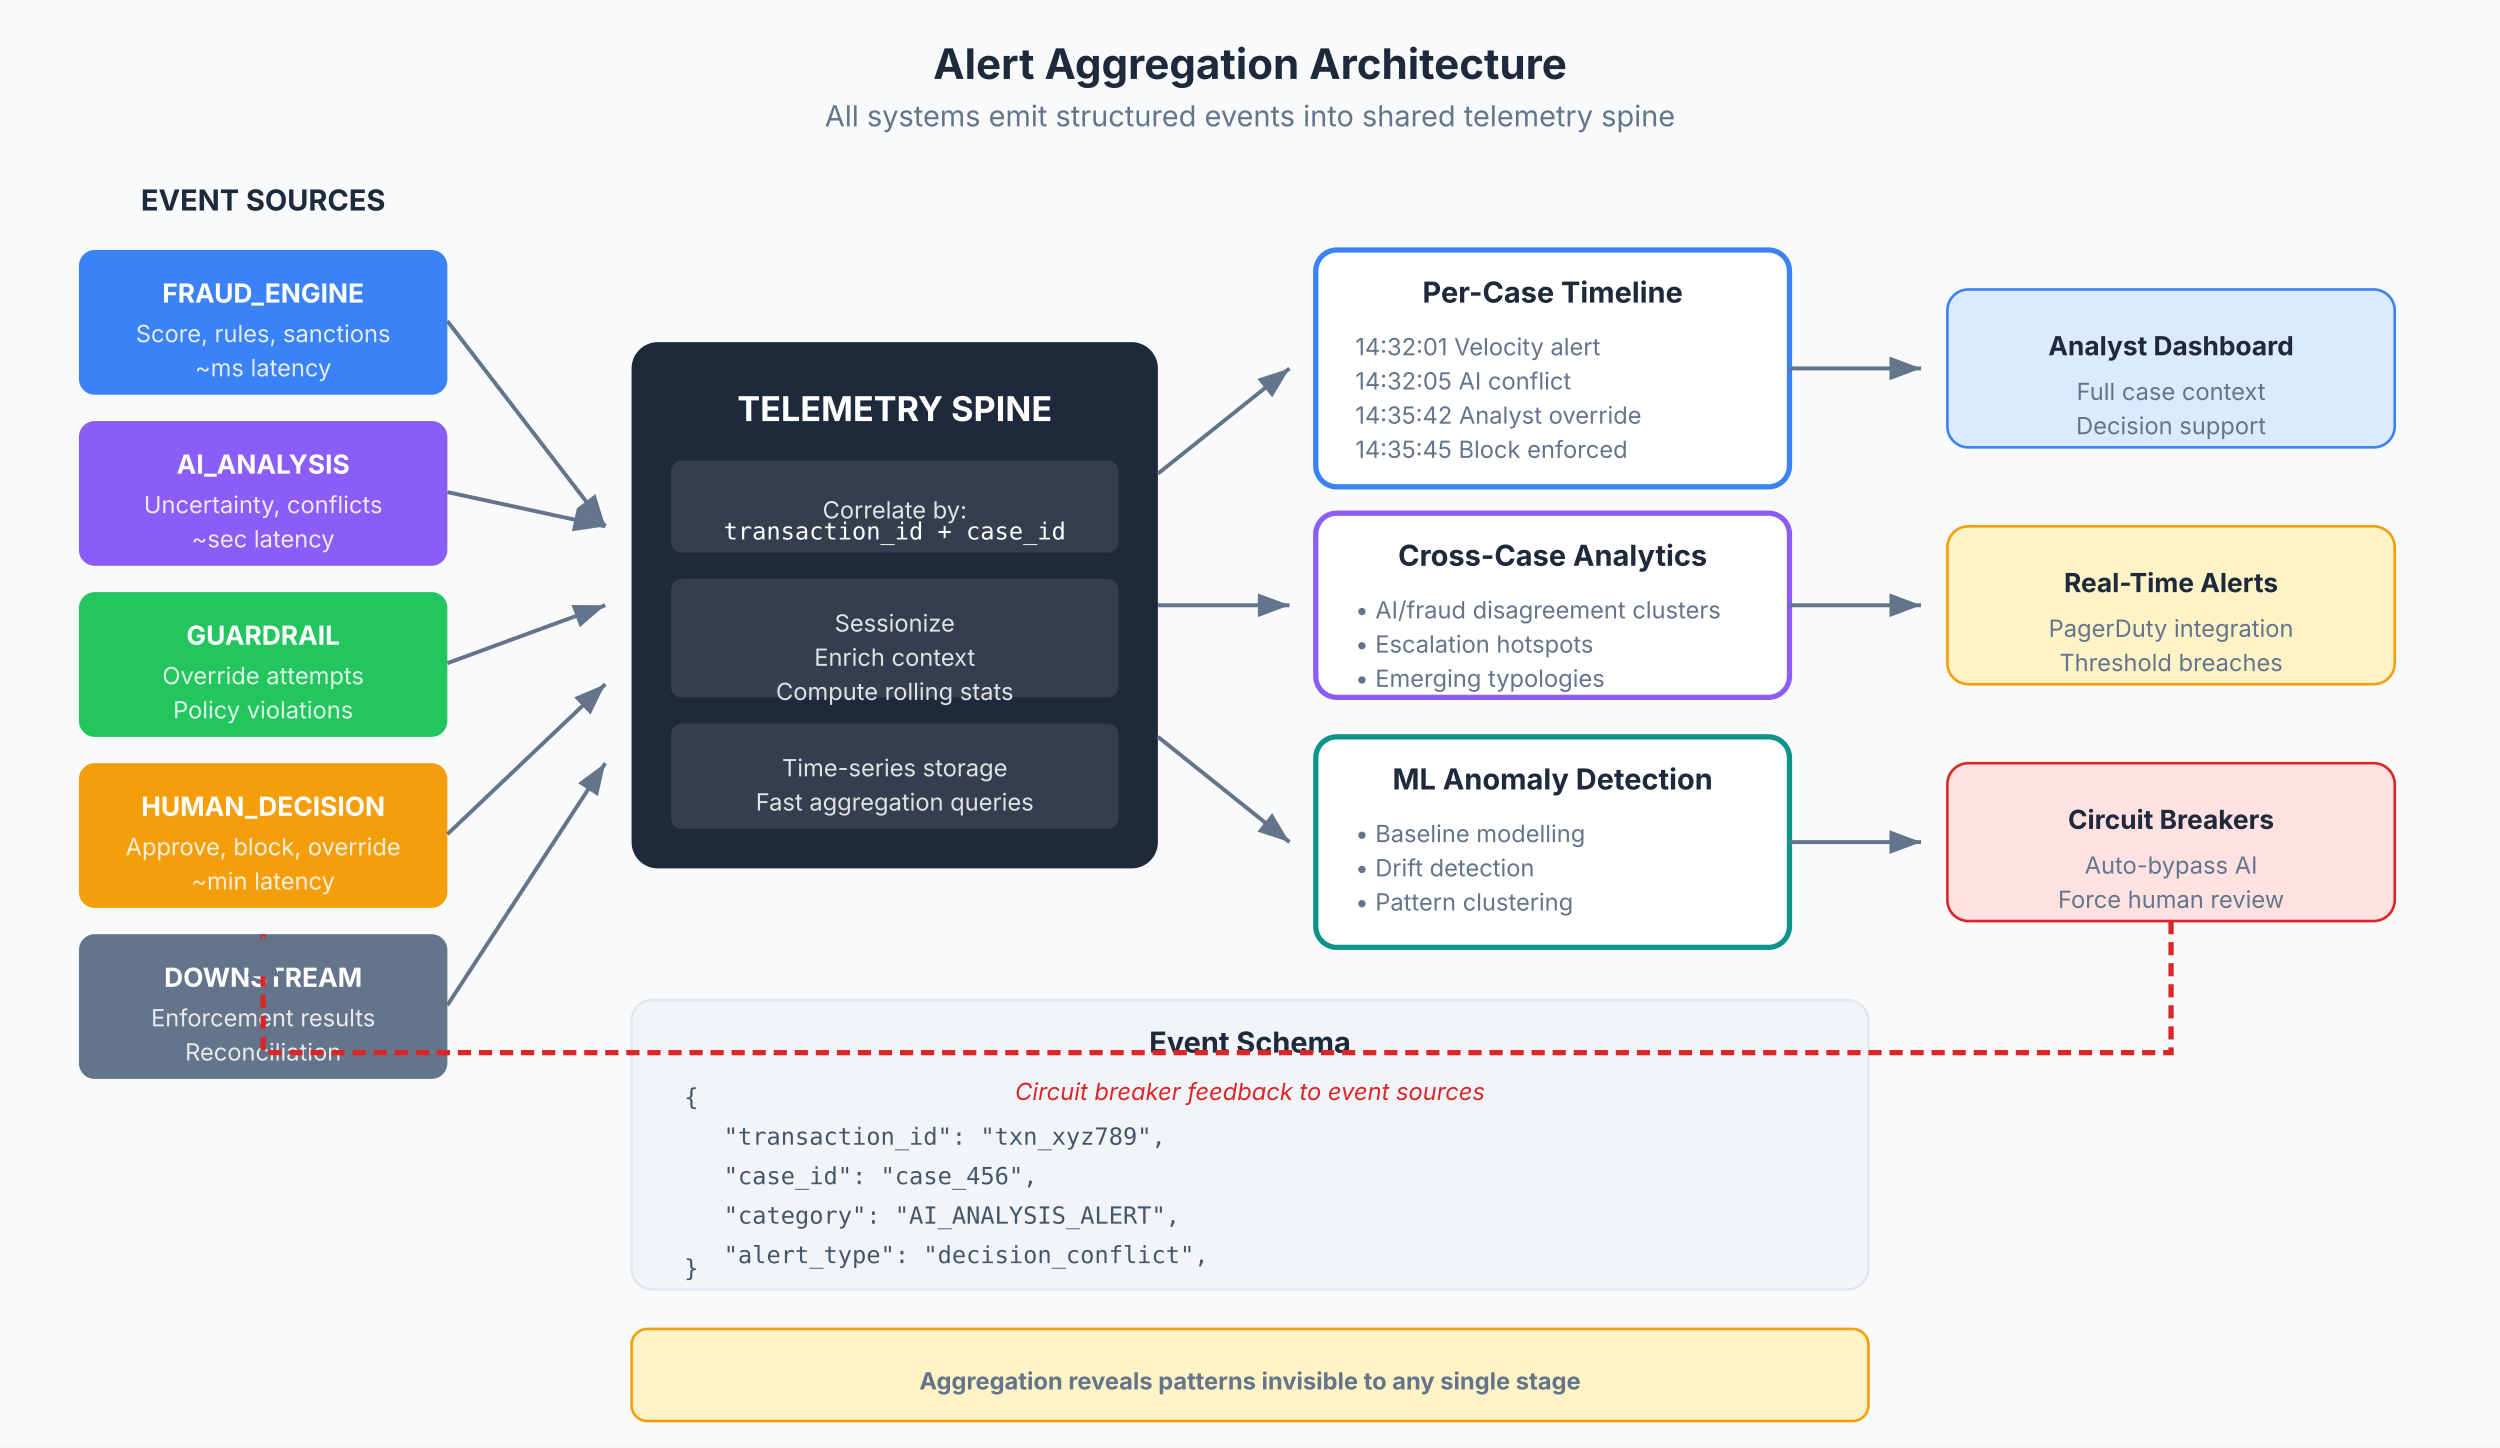
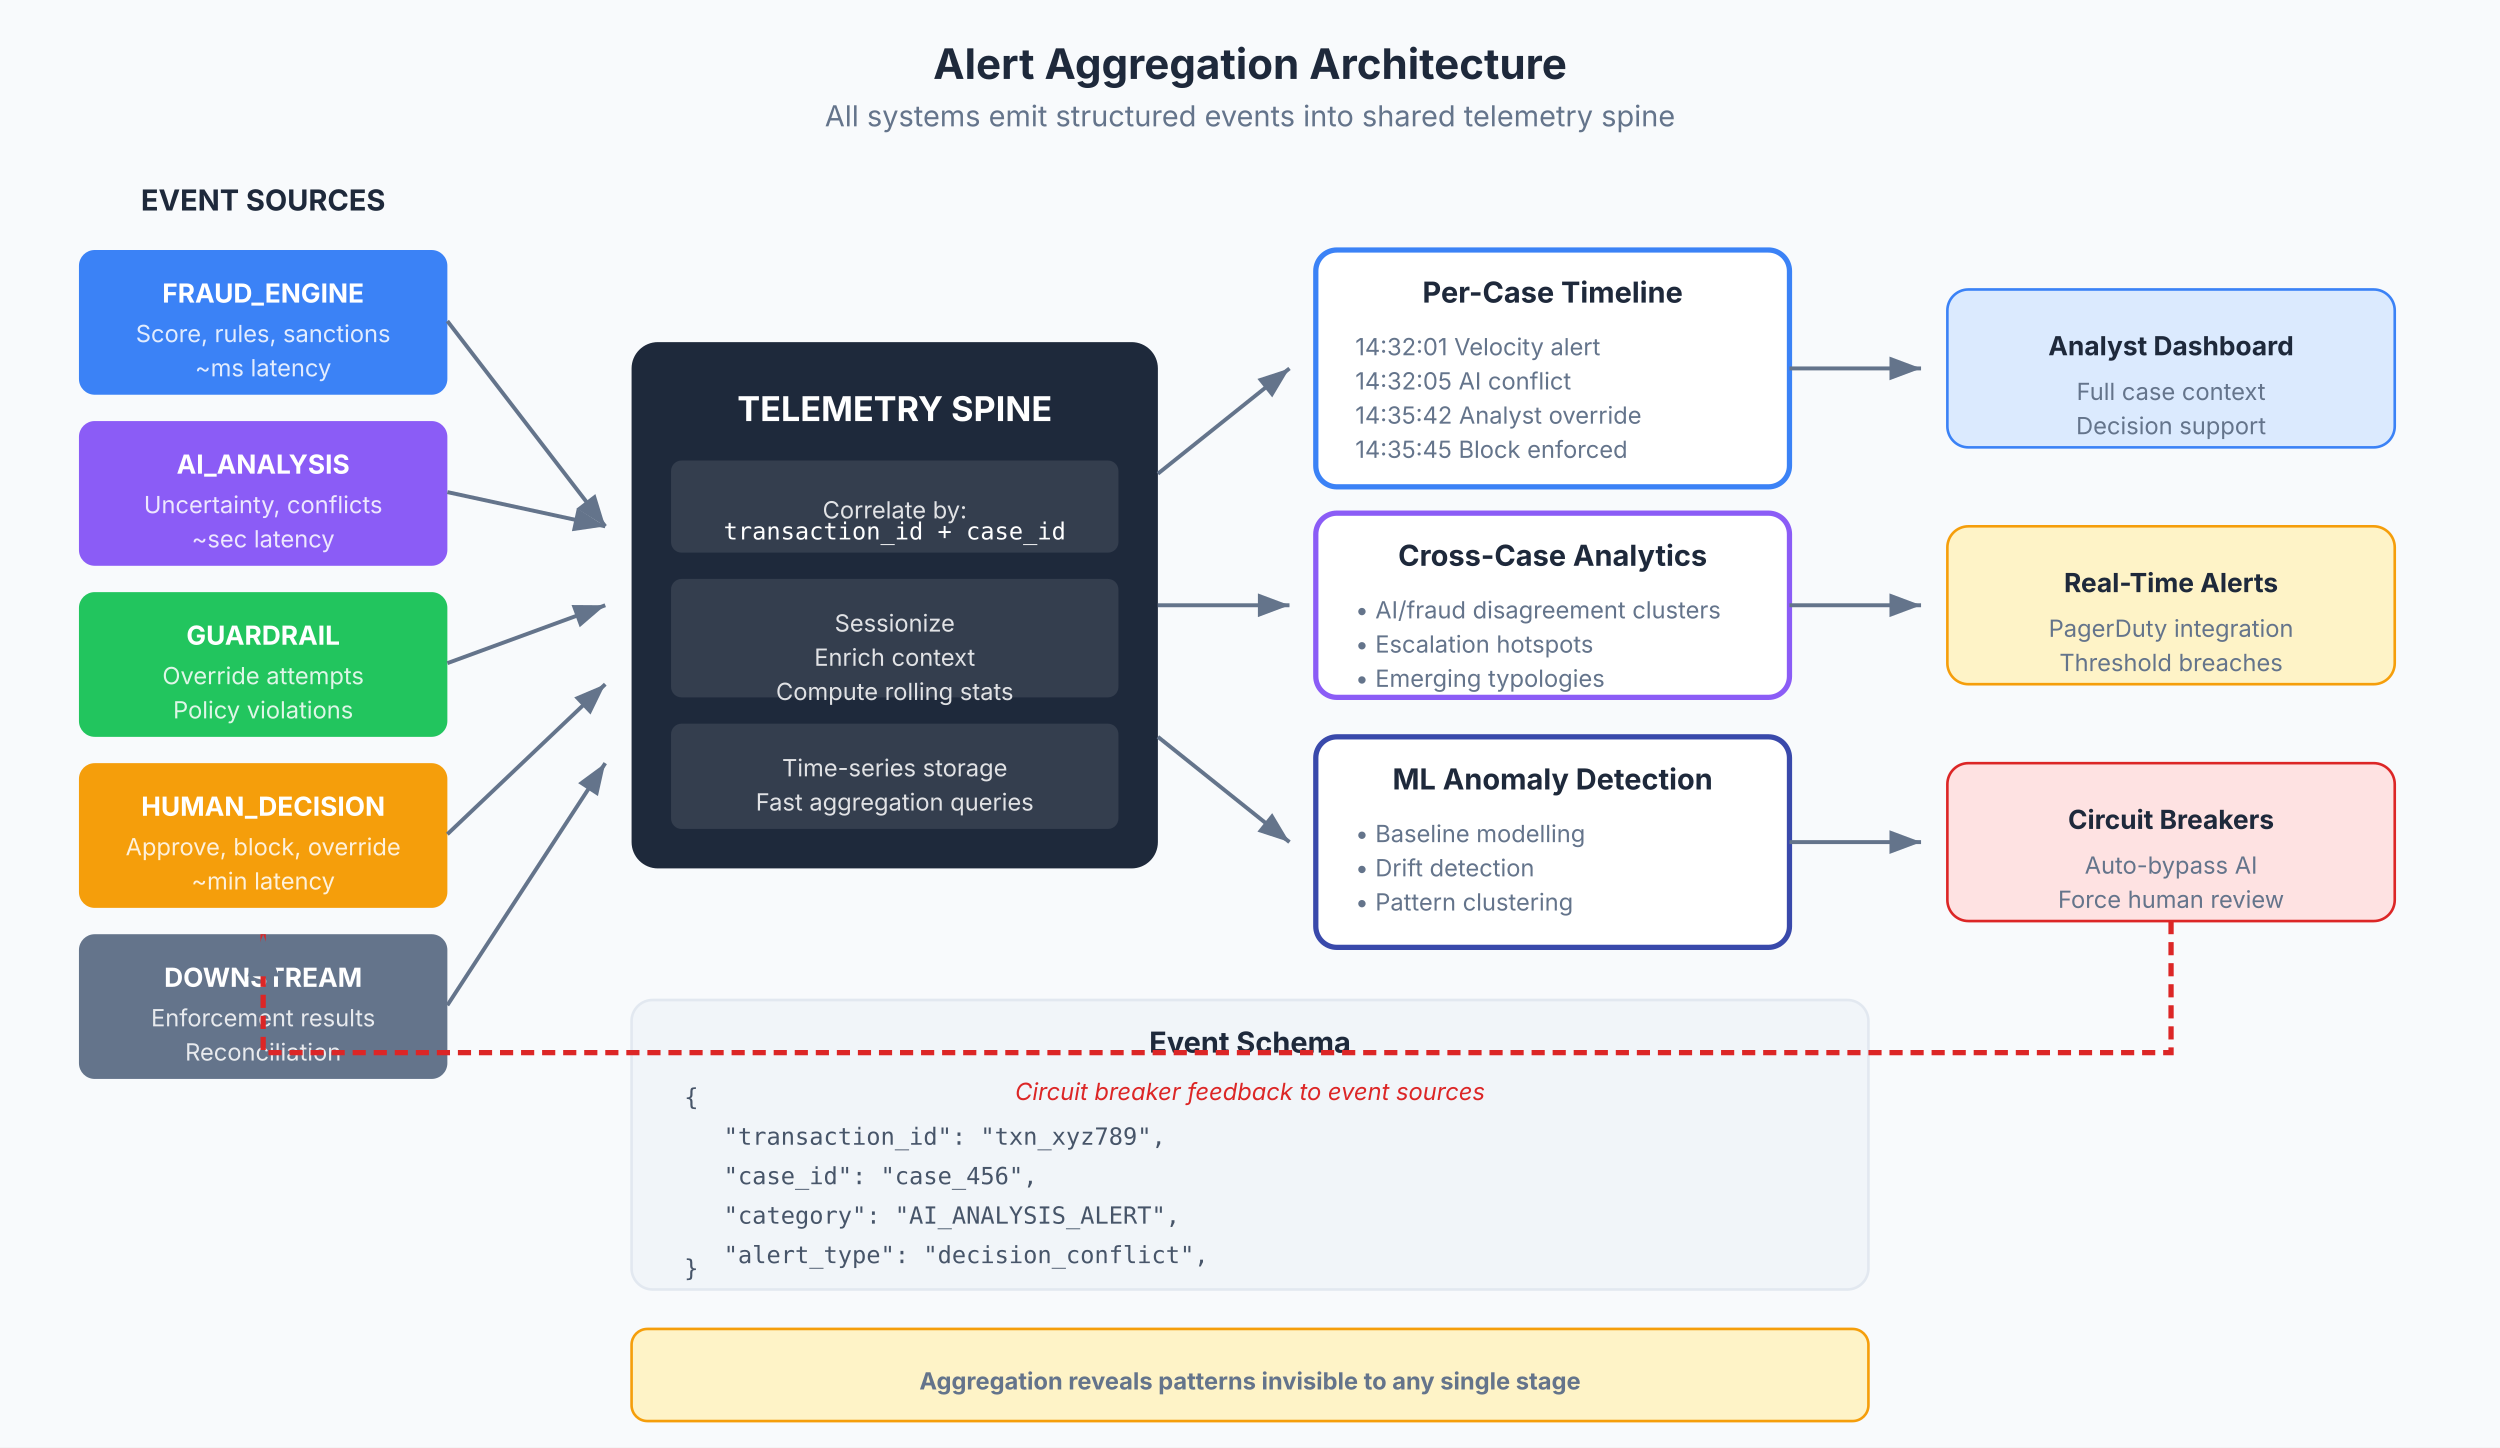
<svg xmlns="http://www.w3.org/2000/svg" viewBox="0 0 950 550" width="950" height="550">
  <defs>
    <marker id="arrow" markerWidth="8" markerHeight="6" refX="8" refY="3" orient="auto">
      <polygon points="0 0, 8 3, 0 6" fill="#64748b" />
    </marker>
    <marker id="arrow-white" markerWidth="8" markerHeight="6" refX="8" refY="3" orient="auto">
      <polygon points="0 0, 8 3, 0 6" fill="#ffffff" />
    </marker>
  </defs>
  <style>
    .title { font: bold 16px Inter, system-ui, sans-serif; fill: #1e293b; }
    .subtitle { font: 11px Inter, system-ui, sans-serif; fill: #64748b; }
    .source-title { font: bold 10px Inter, system-ui, sans-serif; fill: white; }
    .source-detail { font: 9px Inter, system-ui, sans-serif; fill: rgba(255,255,255,0.85); }
    .box-title { font: bold 11px Inter, system-ui, sans-serif; fill: #1e293b; }
    .box-detail { font: 9px Inter, system-ui, sans-serif; fill: #64748b; }
    .output-title { font: bold 10px Inter, system-ui, sans-serif; fill: #1e293b; }
    .code { font: 9px monospace; fill: #475569; }
  </style>
  <rect width="950" height="550" fill="#f8fafc" />
  <text x="475" y="30" text-anchor="middle" class="title">Alert Aggregation Architecture</text>
  <text x="475" y="48" text-anchor="middle" class="subtitle">All systems emit structured events into shared telemetry spine</text>
  <text x="100" y="80" text-anchor="middle" class="box-title">EVENT SOURCES</text>
  <rect x="30" y="95" width="140" height="55" rx="6" fill="#3b82f6" />
  <text x="100" y="115" text-anchor="middle" class="source-title">FRAUD_ENGINE</text>
  <text x="100" y="130" text-anchor="middle" class="source-detail">Score, rules, sanctions</text>
  <text x="100" y="143" text-anchor="middle" class="source-detail">~ms latency</text>
  <rect x="30" y="160" width="140" height="55" rx="6" fill="#8b5cf6" />
  <text x="100" y="180" text-anchor="middle" class="source-title">AI_ANALYSIS</text>
  <text x="100" y="195" text-anchor="middle" class="source-detail">Uncertainty, conflicts</text>
  <text x="100" y="208" text-anchor="middle" class="source-detail">~sec latency</text>
  <rect x="30" y="225" width="140" height="55" rx="6" fill="#22c55e" />
  <text x="100" y="245" text-anchor="middle" class="source-title">GUARDRAIL</text>
  <text x="100" y="260" text-anchor="middle" class="source-detail">Override attempts</text>
  <text x="100" y="273" text-anchor="middle" class="source-detail">Policy violations</text>
  <rect x="30" y="290" width="140" height="55" rx="6" fill="#f59e0b" />
  <text x="100" y="310" text-anchor="middle" class="source-title">HUMAN_DECISION</text>
  <text x="100" y="325" text-anchor="middle" class="source-detail">Approve, block, override</text>
  <text x="100" y="338" text-anchor="middle" class="source-detail">~min latency</text>
  <rect x="30" y="355" width="140" height="55" rx="6" fill="#64748b" />
  <text x="100" y="375" text-anchor="middle" class="source-title">DOWNSTREAM</text>
  <text x="100" y="390" text-anchor="middle" class="source-detail">Enforcement results</text>
  <text x="100" y="403" text-anchor="middle" class="source-detail">Reconciliation</text>
  <line x1="170" y1="122" x2="230" y2="200" stroke="#64748b" stroke-width="1.5" marker-end="url(#arrow)" />
  <line x1="170" y1="187" x2="230" y2="200" stroke="#64748b" stroke-width="1.5" marker-end="url(#arrow)" />
  <line x1="170" y1="252" x2="230" y2="230" stroke="#64748b" stroke-width="1.5" marker-end="url(#arrow)" />
  <line x1="170" y1="317" x2="230" y2="260" stroke="#64748b" stroke-width="1.5" marker-end="url(#arrow)" />
  <line x1="170" y1="382" x2="230" y2="290" stroke="#64748b" stroke-width="1.5" marker-end="url(#arrow)" />
  <rect x="240" y="130" width="200" height="200" rx="10" fill="#1e293b" />
  <text x="340" y="160" text-anchor="middle" class="source-title" style="font-size:13px">TELEMETRY SPINE</text>
  <rect x="255" y="175" width="170" height="35" rx="4" fill="rgba(255,255,255,0.1)" />
  <text x="340" y="197" text-anchor="middle" class="source-detail">Correlate by:</text>
  <text x="340" y="205" text-anchor="middle" class="code" style="fill:white">transaction_id + case_id</text>
  <rect x="255" y="220" width="170" height="45" rx="4" fill="rgba(255,255,255,0.1)" />
  <text x="340" y="240" text-anchor="middle" class="source-detail">Sessionize</text>
  <text x="340" y="253" text-anchor="middle" class="source-detail">Enrich context</text>
  <text x="340" y="266" text-anchor="middle" class="source-detail">Compute rolling stats</text>
  <rect x="255" y="275" width="170" height="40" rx="4" fill="rgba(255,255,255,0.1)" />
  <text x="340" y="295" text-anchor="middle" class="source-detail">Time-series storage</text>
  <text x="340" y="308" text-anchor="middle" class="source-detail">Fast aggregation queries</text>
  <line x1="440" y1="180" x2="490" y2="140" stroke="#64748b" stroke-width="1.5" marker-end="url(#arrow)" />
  <line x1="440" y1="230" x2="490" y2="230" stroke="#64748b" stroke-width="1.5" marker-end="url(#arrow)" />
  <line x1="440" y1="280" x2="490" y2="320" stroke="#64748b" stroke-width="1.5" marker-end="url(#arrow)" />
  <rect x="500" y="95" width="180" height="90" rx="8" fill="white" stroke="#3b82f6" stroke-width="2" />
  <text x="590" y="115" text-anchor="middle" class="box-title">Per-Case Timeline</text>
  <text x="515" y="135" class="box-detail">14:32:01 Velocity alert</text>
  <text x="515" y="148" class="box-detail">14:32:05 AI conflict</text>
  <text x="515" y="161" class="box-detail">14:35:42 Analyst override</text>
  <text x="515" y="174" class="box-detail">14:35:45 Block enforced</text>
  <rect x="500" y="195" width="180" height="70" rx="8" fill="white" stroke="#8b5cf6" stroke-width="2" />
  <text x="590" y="215" text-anchor="middle" class="box-title">Cross-Case Analytics</text>
  <text x="515" y="235" class="box-detail">• AI/fraud disagreement clusters</text>
  <text x="515" y="248" class="box-detail">• Escalation hotspots</text>
  <text x="515" y="261" class="box-detail">• Emerging typologies</text>
-   <rect x="500" y="280" width="180" height="80" rx="8" fill="white" stroke="#0d9488" stroke-width="2" />
+   <rect x="500" y="280" width="180" height="80" rx="8" fill="white" stroke="#3949ab" stroke-width="2" />
  <text x="590" y="300" text-anchor="middle" class="box-title">ML Anomaly Detection</text>
  <text x="515" y="320" class="box-detail">• Baseline modelling</text>
  <text x="515" y="333" class="box-detail">• Drift detection</text>
  <text x="515" y="346" class="box-detail">• Pattern clustering</text>
  <line x1="680" y1="140" x2="730" y2="140" stroke="#64748b" stroke-width="1.5" marker-end="url(#arrow)" />
  <line x1="680" y1="230" x2="730" y2="230" stroke="#64748b" stroke-width="1.5" marker-end="url(#arrow)" />
  <line x1="680" y1="320" x2="730" y2="320" stroke="#64748b" stroke-width="1.5" marker-end="url(#arrow)" />
  <rect x="740" y="110" width="170" height="60" rx="8" fill="#dbeafe" stroke="#3b82f6" />
  <text x="825" y="135" text-anchor="middle" class="output-title">Analyst Dashboard</text>
  <text x="825" y="152" text-anchor="middle" class="box-detail">Full case context</text>
  <text x="825" y="165" text-anchor="middle" class="box-detail">Decision support</text>
  <rect x="740" y="200" width="170" height="60" rx="8" fill="#fef3c7" stroke="#f59e0b" />
  <text x="825" y="225" text-anchor="middle" class="output-title">Real-Time Alerts</text>
  <text x="825" y="242" text-anchor="middle" class="box-detail">PagerDuty integration</text>
  <text x="825" y="255" text-anchor="middle" class="box-detail">Threshold breaches</text>
  <rect x="740" y="290" width="170" height="60" rx="8" fill="#fee2e2" stroke="#dc2626" />
  <text x="825" y="315" text-anchor="middle" class="output-title">Circuit Breakers</text>
  <text x="825" y="332" text-anchor="middle" class="box-detail">Auto-bypass AI</text>
  <text x="825" y="345" text-anchor="middle" class="box-detail">Force human review</text>
  <rect x="240" y="380" width="470" height="110" rx="8" fill="#f1f5f9" stroke="#e2e8f0" />
  <text x="475" y="400" text-anchor="middle" class="box-title">Event Schema</text>
  <text x="260" y="420" class="code">{</text>
  <text x="275" y="435" class="code">"transaction_id": "txn_xyz789",</text>
  <text x="275" y="450" class="code">"case_id": "case_456",</text>
  <text x="275" y="465" class="code">"category": "AI_ANALYSIS_ALERT",</text>
  <text x="275" y="480" class="code">"alert_type": "decision_conflict",</text>
  <text x="260" y="485" class="code">}</text>
  <path d="M 825 350 L 825 400 L 100 400 L 100 355" stroke="#dc2626" stroke-width="2" fill="none" stroke-dasharray="5,3" marker-end="url(#arrow)" />
  <text x="475" y="418" text-anchor="middle" class="box-detail" style="font-style:italic;fill:#dc2626">Circuit breaker feedback to event sources</text>
  <rect x="240" y="505" width="470" height="35" rx="6" fill="#fef3c7" stroke="#f59e0b" />
  <text x="475" y="528" text-anchor="middle" class="box-detail" style="font-weight:bold">Aggregation reveals patterns invisible to any single stage</text>
</svg>
